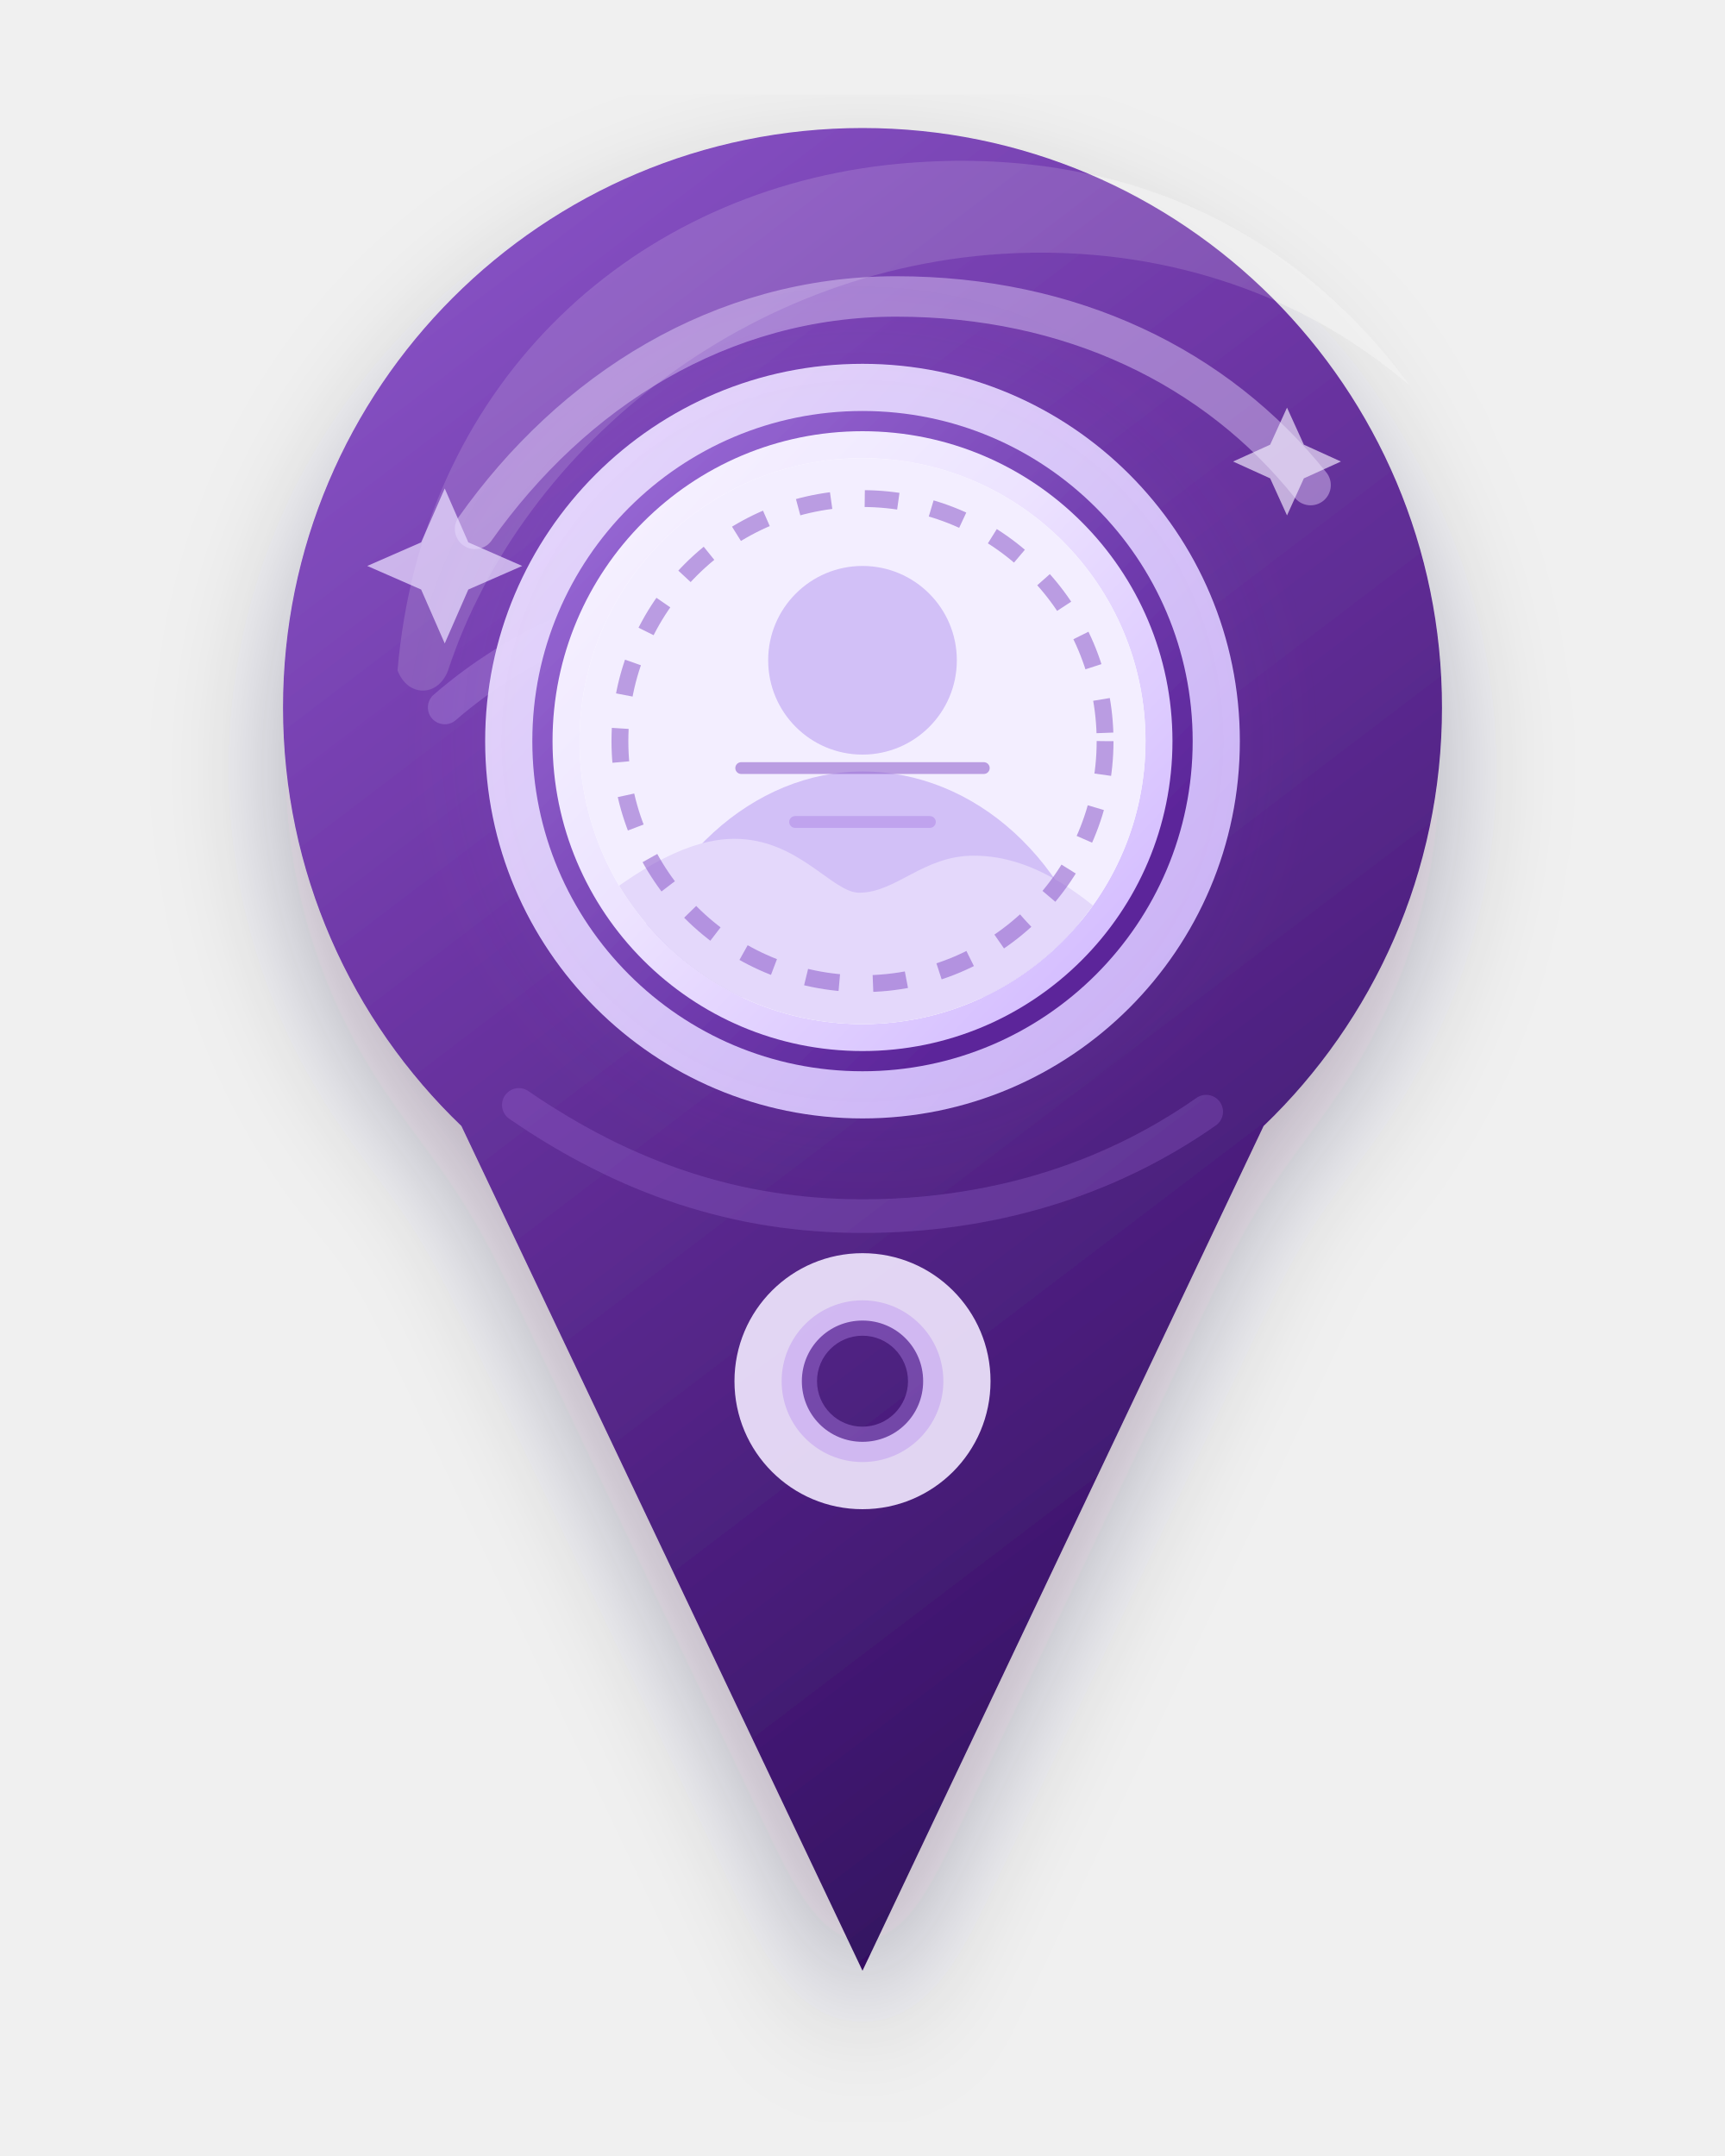
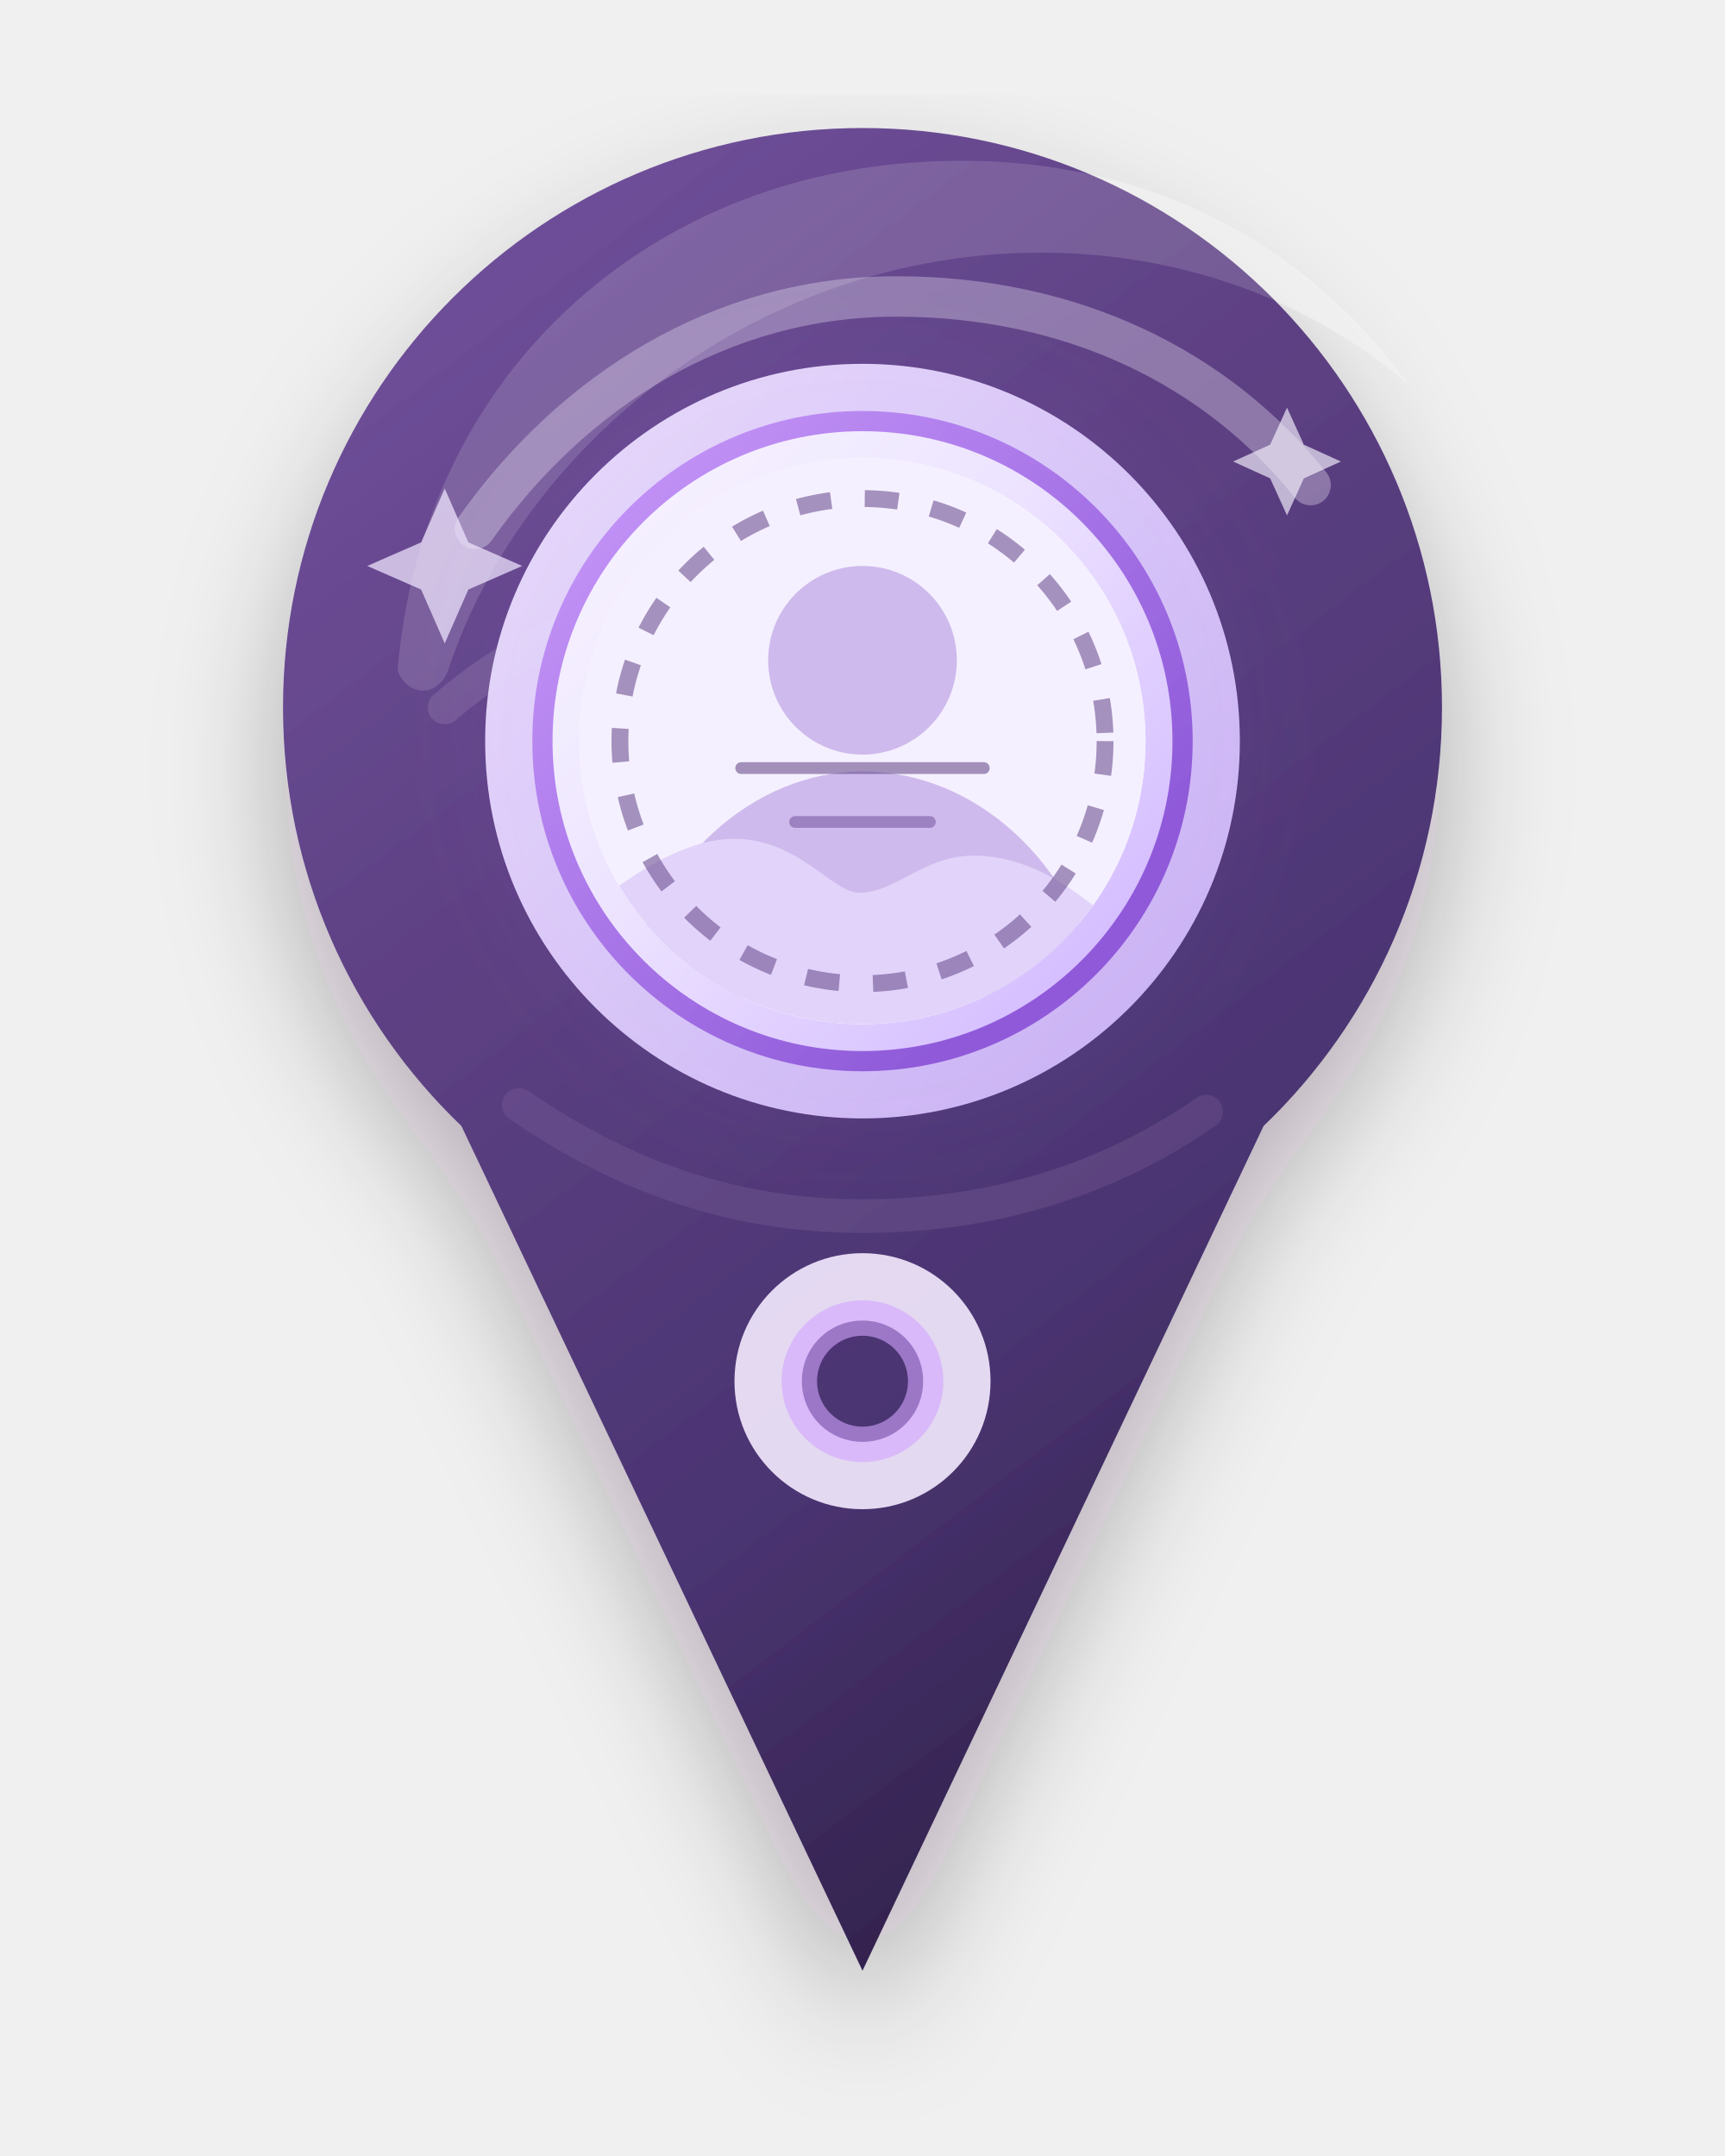
<svg xmlns="http://www.w3.org/2000/svg" width="512" height="640" viewBox="0 0 512 640" fill="none">
  <defs>
    <linearGradient id="bodyGrad" x1="80" y1="40" x2="430" y2="500" gradientUnits="userSpaceOnUse">
-       <stop offset="0" stop-color="#8F5BCE" />
-       <stop offset="0.38" stop-color="#6E37A6" />
-       <stop offset="0.72" stop-color="#4B1F7D" />
-       <stop offset="1" stop-color="#2E0D5A" />
+       <stop offset="0" stop-color="#7554A1" />
+       <stop offset="0.38" stop-color="#5E4184" />
+       <stop offset="0.72" stop-color="#4A3471" />
+       <stop offset="1" stop-color="#2C1E44" />
    </linearGradient>
    <linearGradient id="rimGrad" x1="100" y1="70" x2="370" y2="320" gradientUnits="userSpaceOnUse">
-       <stop offset="0" stop-color="#F2E9FF" />
+       <stop offset="0" stop-color="#F4EBFF" />
      <stop offset="1" stop-color="#CBB3F7" />
    </linearGradient>
    <linearGradient id="photoRing" x1="150" y1="110" x2="330" y2="280" gradientUnits="userSpaceOnUse">
      <stop offset="0" stop-color="#FFFFFF" />
      <stop offset="0.55" stop-color="#EFE6FF" />
      <stop offset="1" stop-color="#D7C0FF" />
    </linearGradient>
    <linearGradient id="accentGrad" x1="130" y1="120" x2="300" y2="290" gradientUnits="userSpaceOnUse">
-       <stop offset="0" stop-color="#A87AE3" />
-       <stop offset="1" stop-color="#5A2397" />
+       <stop offset="0" stop-color="#D2A3FF" />
+       <stop offset="1" stop-color="#8F59D8" />
    </linearGradient>
    <filter id="shadow" x="10" y="10" width="492" height="620" filterUnits="userSpaceOnUse" color-interpolation-filters="sRGB">
-       <feDropShadow dx="0" dy="18" stdDeviation="18" flood-color="#21083F" flood-opacity="0.28" />
+       <feDropShadow dx="0" dy="18" stdDeviation="18" flood-color="#181124" flood-opacity="0.28" />
    </filter>
    <filter id="softGlow" x="72" y="42" width="368" height="420" filterUnits="userSpaceOnUse" color-interpolation-filters="sRGB">
      <feGaussianBlur stdDeviation="10" result="blur" />
      <feColorMatrix in="blur" type="matrix" values="0 0 0 0 0.64                 0 0 0 0 0.46                 0 0 0 0 0.95                 0 0 0 0.18 0" />
    </filter>
    <clipPath id="photoClip">
      <circle cx="256" cy="220" r="84" />
    </clipPath>
    <style>
      .stroke-soft { stroke-linecap: round; stroke-linejoin: round; }
    </style>
  </defs>
  <g filter="url(#shadow)">
    <path d="M256 38C161.04 38 84 115.04 84 210c0 48.84 20.3 92.94 52.95 124.25L256 585l119.05-250.75C407.7 302.94 428 258.84 428 210 428 115.04 350.96 38 256 38Z" fill="url(#bodyGrad)" />
-     <path d="M141 157c29-41 73-69 125-69 52 0 95 21 123 56" stroke="#E9DBFF" stroke-opacity="0.42" stroke-width="12" class="stroke-soft" />
-     <path d="M132 210c22-19 49-31 79-33 39-3 72 8 103 32" stroke="#D6C0FF" stroke-opacity="0.22" stroke-width="10" class="stroke-soft" />
-     <path d="M154 328c32 22 65 33 102 33 37 0 72-10 102-31" stroke="#A97BE3" stroke-opacity="0.24" stroke-width="10" class="stroke-soft" />
+     <path d="M141 157c29-41 73-69 125-69 52 0 95 21 123 56" stroke="#D1C5DF" stroke-opacity="0.42" stroke-width="12" class="stroke-soft" />
+     <path d="M132 210c22-19 49-31 79-33 39-3 72 8 103 32" stroke="#B2A0C7" stroke-opacity="0.22" stroke-width="10" class="stroke-soft" />
+     <path d="M154 328c32 22 65 33 102 33 37 0 72-10 102-31" stroke="#8B74A8" stroke-opacity="0.24" stroke-width="10" class="stroke-soft" />
    <path d="M118 199c7-83 67-141 145-150 63-7 118 15 155 65-28-24-66-39-109-39-84 0-154 57-176 124-3 8-12 8-15 0Z" fill="white" fill-opacity="0.14" />
    <circle cx="256" cy="220" r="112" fill="url(#rimGrad)" fill-opacity="0.98" />
    <circle cx="256" cy="220" r="98" fill="url(#accentGrad)" />
    <circle cx="256" cy="220" r="92" fill="url(#photoRing)" />
    <circle cx="256" cy="220" r="84" fill="white" />
    <g clip-path="url(#photoClip)">
-       <rect x="172" y="136" width="168" height="168" fill="#F6F2FF" />
-       <circle cx="256" cy="196" r="28" fill="#D4C2F7" />
-       <path d="M184 296c10-41 40-67 72-67 33 0 63 26 72 67H184Z" fill="#D4C2F7" />
-       <path d="M172 272c18-15 33-23 46-23 19 0 29 16 37 16 11 0 19-11 34-11 19 0 35 13 51 29v21H172v-32Z" fill="#E6DBFB" />
+       <rect x="172" y="136" width="168" height="168" fill="#F8F4FF" />
+       <circle cx="256" cy="196" r="28" fill="#D0BCEB" />
+       <path d="M184 296c10-41 40-67 72-67 33 0 63 26 72 67H184Z" fill="#D0BCEB" />
+       <path d="M172 272c18-15 33-23 46-23 19 0 29 16 37 16 11 0 19-11 34-11 19 0 35 13 51 29v21H172v-32Z" fill="#E4D6FA" />
    </g>
-     <circle cx="256" cy="220" r="72" stroke="#8A58C8" stroke-width="5" stroke-dasharray="10 10" opacity="0.55" />
-     <path d="M256 448c-21 0-38-17-38-38s17-38 38-38 38 17 38 38-17 38-38 38Zm0-20c10 0 18-8 18-18s-8-18-18-18-18 8-18 18 8 18 18 18Z" fill="#F2E9FF" fill-opacity="0.9" />
-     <path d="M256 386c-13.255 0-24 10.745-24 24s10.745 24 24 24 24-10.745 24-24-10.745-24-24-24Zm0 10.5c7.456 0 13.5 6.044 13.5 13.5s-6.044 13.5-13.5 13.5-13.5-6.044-13.5-13.5 6.044-13.5 13.5-13.5Z" fill="#B58AF0" fill-opacity="0.38" />
-     <path d="M132 145l7 16 16 7-16 7-7 16-7-16-16-7 16-7 7-16Z" fill="#EBDFFF" fill-opacity="0.72" />
-     <path d="M382 121l5 11 11 5-11 5-5 11-5-11-11-5 11-5 5-11Z" fill="#F6F1FF" fill-opacity="0.65" />
+     <circle cx="256" cy="220" r="72" stroke="#5E4184" stroke-width="5" stroke-dasharray="10 10" opacity="0.55" />
+     <path d="M256 448c-21 0-38-17-38-38s17-38 38-38 38 17 38 38-17 38-38 38Zm0-20c10 0 18-8 18-18s-8-18-18-18-18 8-18 18 8 18 18 18Z" fill="#F4EBFF" fill-opacity="0.9" />
+     <path d="M256 386c-13.255 0-24 10.745-24 24s10.745 24 24 24 24-10.745 24-24-10.745-24-24-24Zm0 10.5c7.456 0 13.5 6.044 13.5 13.5s-6.044 13.5-13.5 13.5-13.5-6.044-13.5-13.5 6.044-13.5 13.5-13.5Z" fill="#D2A3FF" fill-opacity="0.6" />
+     <path d="M132 145l7 16 16 7-16 7-7 16-7-16-16-7 16-7 7-16Z" fill="#F1E8FF" fill-opacity="0.72" />
+     <path d="M382 121l5 11 11 5-11 5-5 11-5-11-11-5 11-5 5-11Z" fill="#F8F4FF" fill-opacity="0.65" />
  </g>
-   <ellipse cx="256" cy="220" rx="120" ry="120" fill="#B389F1" opacity="0.18" filter="url(#softGlow)" />
+   <ellipse cx="256" cy="220" rx="120" ry="120" fill="#8B74A8" opacity="0.18" filter="url(#softGlow)" />
  <g opacity="0.55">
-     <path d="M220 228h72" stroke="#8B5BCA" stroke-width="3.5" stroke-linecap="round" />
-     <path d="M236 244h40" stroke="#B18BE7" stroke-width="3.5" stroke-linecap="round" />
+     <path d="M220 228h72" stroke="#5E4184" stroke-width="3.5" stroke-linecap="round" />
+     <path d="M236 244h40" stroke="#7554A1" stroke-width="3.5" stroke-linecap="round" />
  </g>
</svg>
